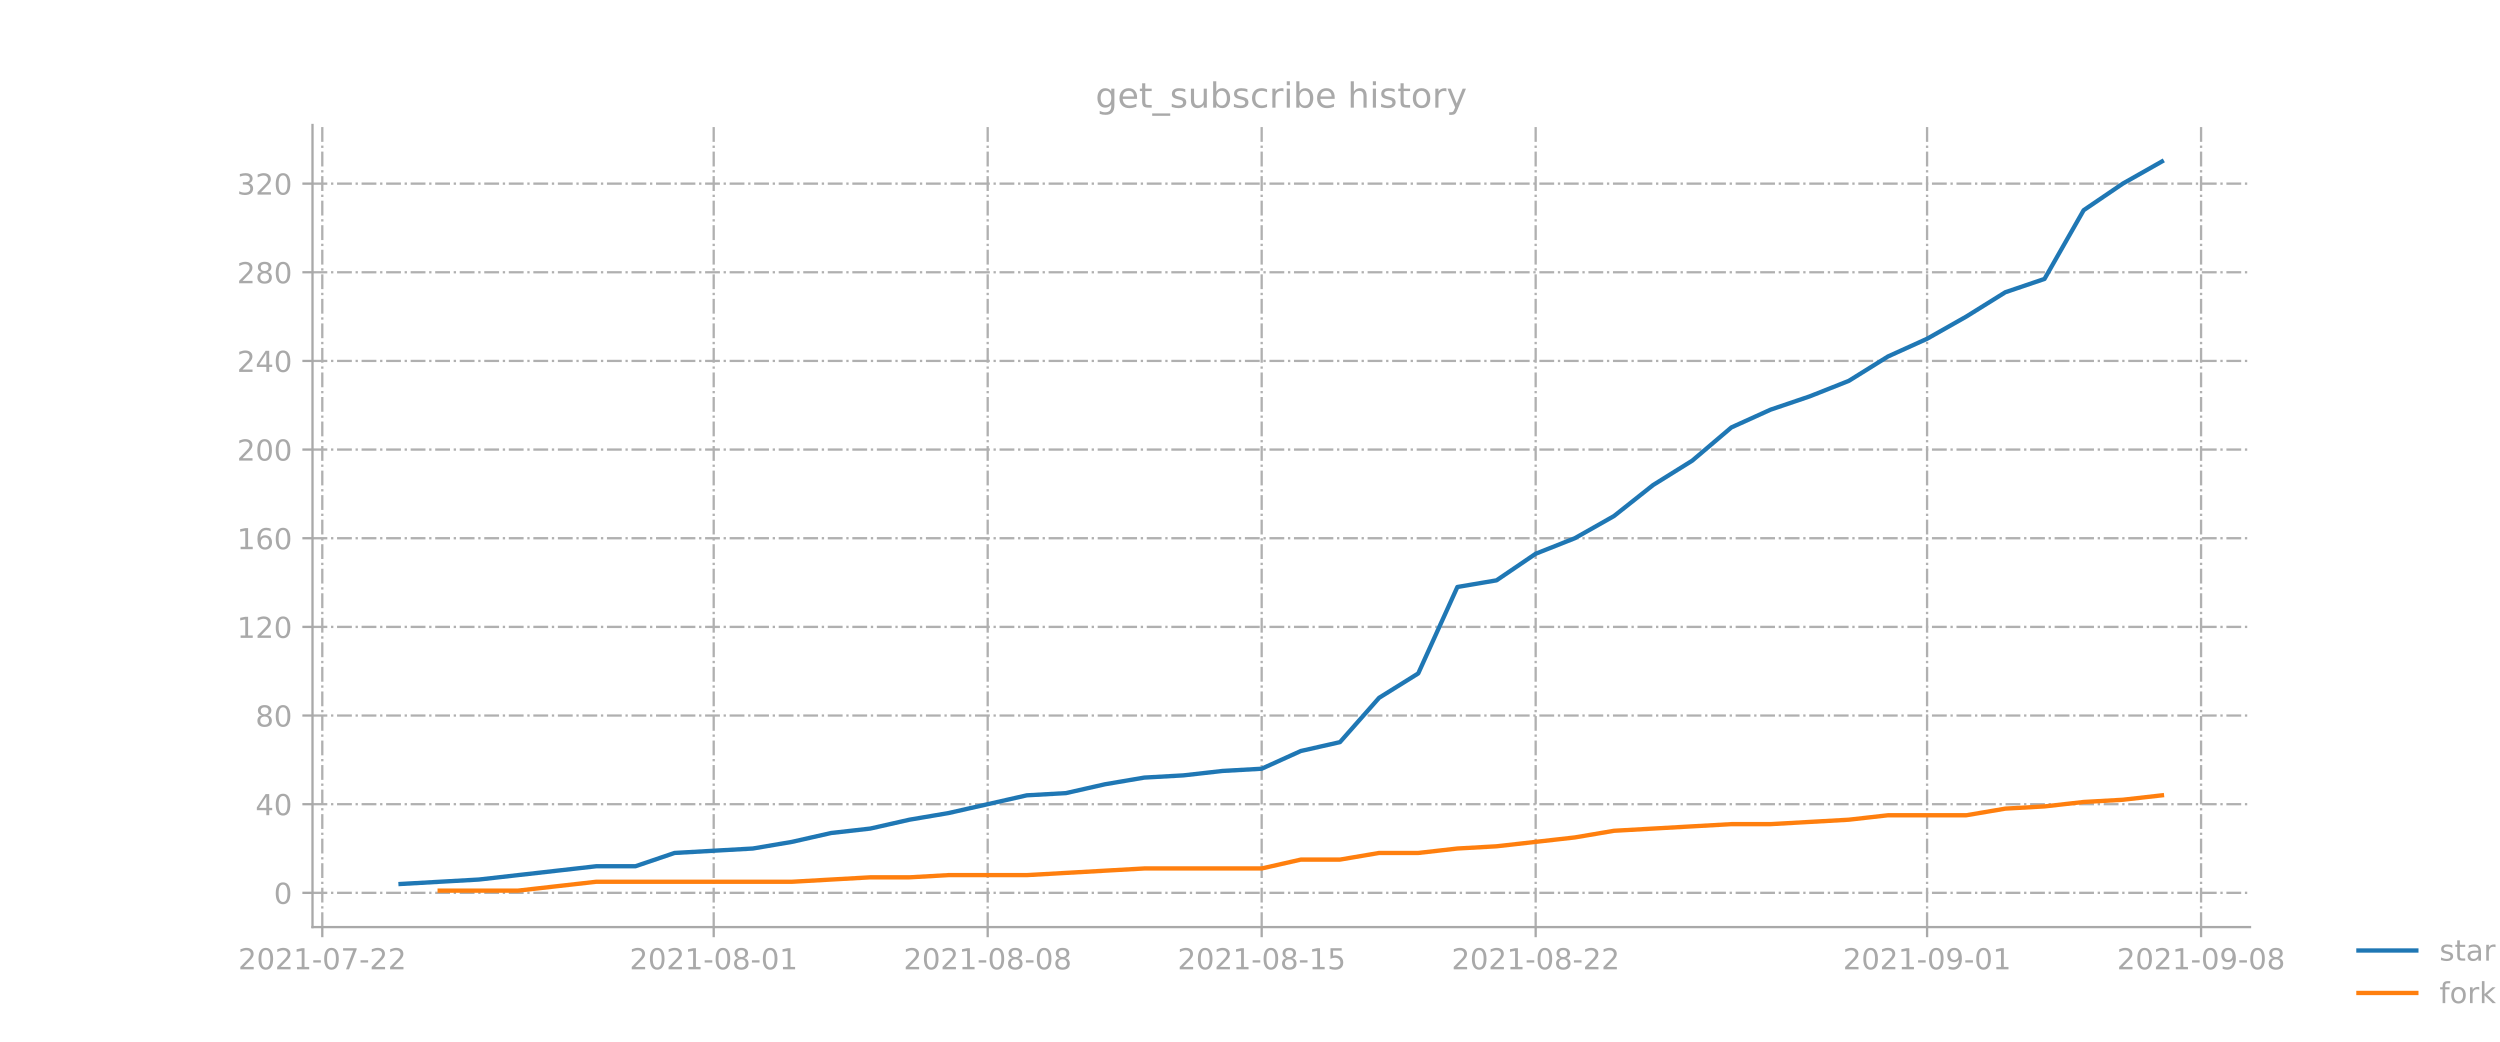
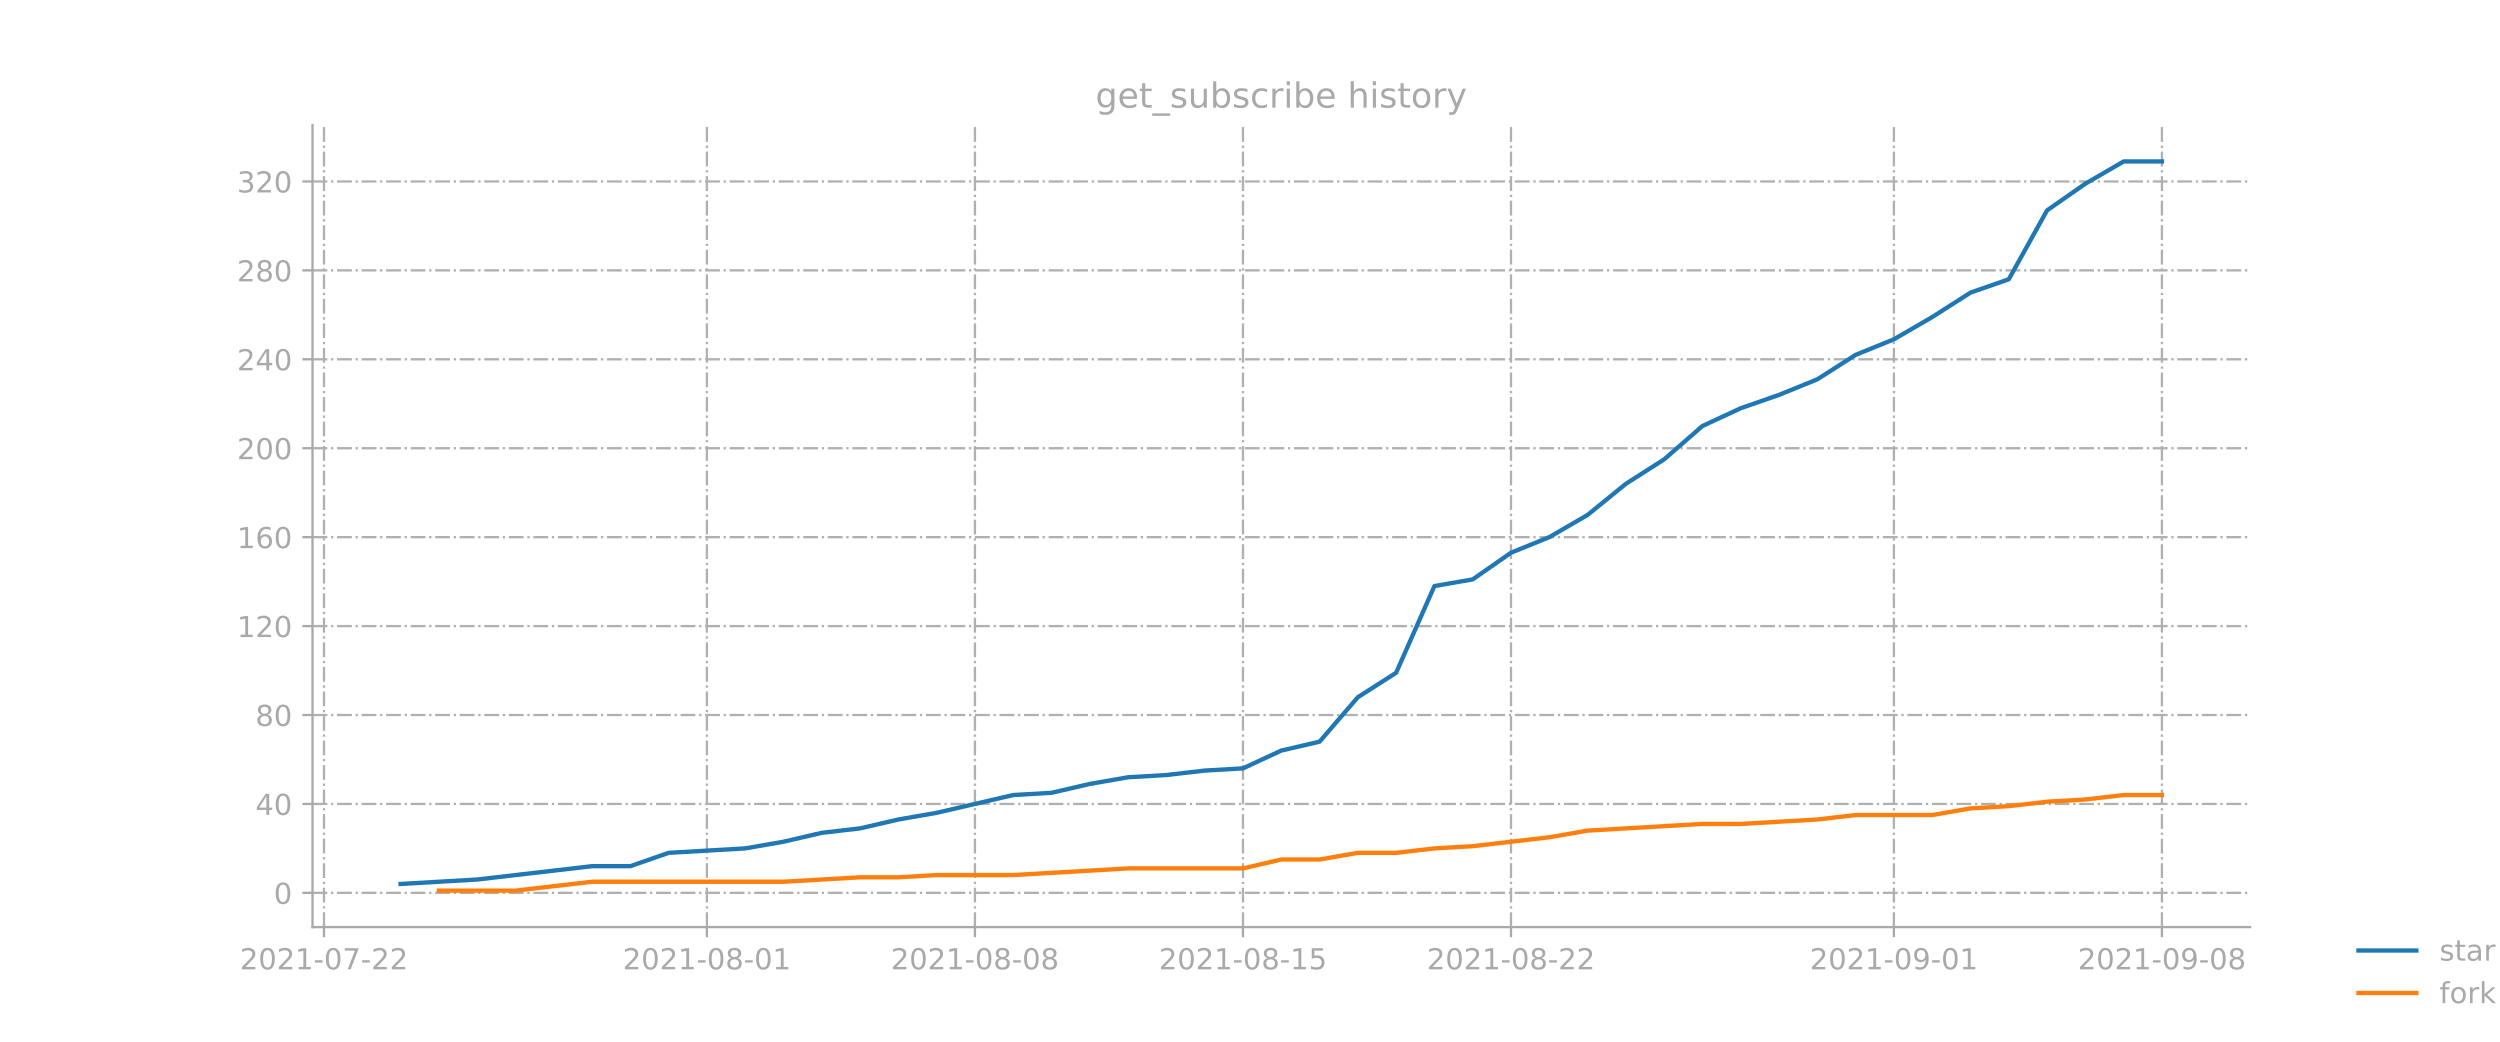
<svg xmlns="http://www.w3.org/2000/svg" xmlns:xlink="http://www.w3.org/1999/xlink" height="360pt" version="1.1" viewBox="0 0 864 360" width="864pt">
  <defs>
    <style type="text/css">*{stroke-linecap:butt;stroke-linejoin:round;}</style>
  </defs>
  <g id="figure_1">
    <g id="patch_1">
      <path d="M 0 360  L 864 360  L 864 0  L 0 0  z " style="fill:none;opacity:0;" />
    </g>
    <g id="axes_1">
      <g id="patch_2">
        <path d="M 108 320.4  L 777.6 320.4  L 777.6 43.2  L 108 43.2  z " style="fill:none;opacity:0;" />
      </g>
      <g id="matplotlib.axis_1">
        <g id="xtick_1">
          <g id="line2d_1">
-             <path clip-path="url(#p2e36b3e213)" d="M 111.382 320.4  L 111.382 43.2  " style="fill:none;stroke:#b0b0b0;stroke-dasharray:5.12,1.28,0.8,1.28;stroke-dashoffset:0;stroke-width:0.8;" />
+             <path clip-path="url(#pd23fe27090)" d="M 111.97 320.4  L 111.97 43.2  " style="fill:none;stroke:#b0b0b0;stroke-dasharray:5.12,1.28,0.8,1.28;stroke-dashoffset:0;stroke-width:0.8;" />
          </g>
          <g id="line2d_2">
            <defs>
-               <path d="M 0 0  L 0 3.5  " id="m27ab0acec9" style="stroke:#a9a9a9;stroke-width:0.8;" />
+               <path d="M 0 0  L 0 3.5  " id="m37d53617fb" style="stroke:#a9a9a9;stroke-width:0.8;" />
            </defs>
            <g>
-               <use style="fill:#a9a9a9;stroke:#a9a9a9;stroke-width:0.8;" x="111.382" xlink:href="#m27ab0acec9" y="320.4" />
+               <use style="fill:#a9a9a9;stroke:#a9a9a9;stroke-width:0.8;" x="111.97" xlink:href="#m37d53617fb" y="320.4" />
            </g>
          </g>
          <g id="text_1">
-             <g style="fill:#a9a9a9;" transform="translate(82.32401 334.9984)scale(0.1 -0.1)">
+             <g style="fill:#a9a9a9;" transform="translate(82.91215 334.9984)scale(0.1 -0.1)">
              <defs>
                <path d="M 1228 531  L 3431 531  L 3431 0  L 469 0  L 469 531  Q 828 903 1448 1529  Q 2069 2156 2228 2338  Q 2531 2678 2651 2914  Q 2772 3150 2772 3378  Q 2772 3750 2511 3984  Q 2250 4219 1831 4219  Q 1534 4219 1204 4116  Q 875 4013 500 3803  L 500 4441  Q 881 4594 1212 4672  Q 1544 4750 1819 4750  Q 2544 4750 2975 4387  Q 3406 4025 3406 3419  Q 3406 3131 3298 2873  Q 3191 2616 2906 2266  Q 2828 2175 2409 1742  Q 1991 1309 1228 531  z " id="DejaVuSans-32" transform="scale(0.015625)" />
                <path d="M 2034 4250  Q 1547 4250 1301 3770  Q 1056 3291 1056 2328  Q 1056 1369 1301 889  Q 1547 409 2034 409  Q 2525 409 2770 889  Q 3016 1369 3016 2328  Q 3016 3291 2770 3770  Q 2525 4250 2034 4250  z M 2034 4750  Q 2819 4750 3233 4129  Q 3647 3509 3647 2328  Q 3647 1150 3233 529  Q 2819 -91 2034 -91  Q 1250 -91 836 529  Q 422 1150 422 2328  Q 422 3509 836 4129  Q 1250 4750 2034 4750  z " id="DejaVuSans-30" transform="scale(0.015625)" />
                <path d="M 794 531  L 1825 531  L 1825 4091  L 703 3866  L 703 4441  L 1819 4666  L 2450 4666  L 2450 531  L 3481 531  L 3481 0  L 794 0  L 794 531  z " id="DejaVuSans-31" transform="scale(0.015625)" />
                <path d="M 313 2009  L 1997 2009  L 1997 1497  L 313 1497  L 313 2009  z " id="DejaVuSans-2d" transform="scale(0.015625)" />
                <path d="M 525 4666  L 3525 4666  L 3525 4397  L 1831 0  L 1172 0  L 2766 4134  L 525 4134  L 525 4666  z " id="DejaVuSans-37" transform="scale(0.015625)" />
              </defs>
              <use xlink:href="#DejaVuSans-32" />
              <use x="63.623" xlink:href="#DejaVuSans-30" />
              <use x="127.246" xlink:href="#DejaVuSans-32" />
              <use x="190.869" xlink:href="#DejaVuSans-31" />
              <use x="254.492" xlink:href="#DejaVuSans-2d" />
              <use x="290.576" xlink:href="#DejaVuSans-30" />
              <use x="354.199" xlink:href="#DejaVuSans-37" />
              <use x="417.822" xlink:href="#DejaVuSans-2d" />
              <use x="453.906" xlink:href="#DejaVuSans-32" />
              <use x="517.529" xlink:href="#DejaVuSans-32" />
            </g>
          </g>
        </g>
        <g id="xtick_2">
          <g id="line2d_3">
-             <path clip-path="url(#p2e36b3e213)" d="M 246.655 320.4  L 246.655 43.2  " style="fill:none;stroke:#b0b0b0;stroke-dasharray:5.12,1.28,0.8,1.28;stroke-dashoffset:0;stroke-width:0.8;" />
+             <path clip-path="url(#pd23fe27090)" d="M 244.302 320.4  L 244.302 43.2  " style="fill:none;stroke:#b0b0b0;stroke-dasharray:5.12,1.28,0.8,1.28;stroke-dashoffset:0;stroke-width:0.8;" />
          </g>
          <g id="line2d_4">
            <g>
-               <use style="fill:#a9a9a9;stroke:#a9a9a9;stroke-width:0.8;" x="246.655" xlink:href="#m27ab0acec9" y="320.4" />
+               <use style="fill:#a9a9a9;stroke:#a9a9a9;stroke-width:0.8;" x="244.302" xlink:href="#m37d53617fb" y="320.4" />
            </g>
          </g>
          <g id="text_2">
-             <g style="fill:#a9a9a9;" transform="translate(217.5967 334.9984)scale(0.1 -0.1)">
+             <g style="fill:#a9a9a9;" transform="translate(215.2442 334.9984)scale(0.1 -0.1)">
              <defs>
                <path d="M 2034 2216  Q 1584 2216 1326 1975  Q 1069 1734 1069 1313  Q 1069 891 1326 650  Q 1584 409 2034 409  Q 2484 409 2743 651  Q 3003 894 3003 1313  Q 3003 1734 2745 1975  Q 2488 2216 2034 2216  z M 1403 2484  Q 997 2584 770 2862  Q 544 3141 544 3541  Q 544 4100 942 4425  Q 1341 4750 2034 4750  Q 2731 4750 3128 4425  Q 3525 4100 3525 3541  Q 3525 3141 3298 2862  Q 3072 2584 2669 2484  Q 3125 2378 3379 2068  Q 3634 1759 3634 1313  Q 3634 634 3220 271  Q 2806 -91 2034 -91  Q 1263 -91 848 271  Q 434 634 434 1313  Q 434 1759 690 2068  Q 947 2378 1403 2484  z M 1172 3481  Q 1172 3119 1398 2916  Q 1625 2713 2034 2713  Q 2441 2713 2670 2916  Q 2900 3119 2900 3481  Q 2900 3844 2670 4047  Q 2441 4250 2034 4250  Q 1625 4250 1398 4047  Q 1172 3844 1172 3481  z " id="DejaVuSans-38" transform="scale(0.015625)" />
              </defs>
              <use xlink:href="#DejaVuSans-32" />
              <use x="63.623" xlink:href="#DejaVuSans-30" />
              <use x="127.246" xlink:href="#DejaVuSans-32" />
              <use x="190.869" xlink:href="#DejaVuSans-31" />
              <use x="254.492" xlink:href="#DejaVuSans-2d" />
              <use x="290.576" xlink:href="#DejaVuSans-30" />
              <use x="354.199" xlink:href="#DejaVuSans-38" />
              <use x="417.822" xlink:href="#DejaVuSans-2d" />
              <use x="453.906" xlink:href="#DejaVuSans-30" />
              <use x="517.529" xlink:href="#DejaVuSans-31" />
            </g>
          </g>
        </g>
        <g id="xtick_3">
          <g id="line2d_5">
-             <path clip-path="url(#p2e36b3e213)" d="M 341.345 320.4  L 341.345 43.2  " style="fill:none;stroke:#b0b0b0;stroke-dasharray:5.12,1.28,0.8,1.28;stroke-dashoffset:0;stroke-width:0.8;" />
+             <path clip-path="url(#pd23fe27090)" d="M 336.934 320.4  L 336.934 43.2  " style="fill:none;stroke:#b0b0b0;stroke-dasharray:5.12,1.28,0.8,1.28;stroke-dashoffset:0;stroke-width:0.8;" />
          </g>
          <g id="line2d_6">
            <g>
-               <use style="fill:#a9a9a9;stroke:#a9a9a9;stroke-width:0.8;" x="341.345" xlink:href="#m27ab0acec9" y="320.4" />
+               <use style="fill:#a9a9a9;stroke:#a9a9a9;stroke-width:0.8;" x="336.934" xlink:href="#m37d53617fb" y="320.4" />
            </g>
          </g>
          <g id="text_3">
-             <g style="fill:#a9a9a9;" transform="translate(312.2876 334.9984)scale(0.1 -0.1)">
+             <g style="fill:#a9a9a9;" transform="translate(307.8766 334.9984)scale(0.1 -0.1)">
              <use xlink:href="#DejaVuSans-32" />
              <use x="63.623" xlink:href="#DejaVuSans-30" />
              <use x="127.246" xlink:href="#DejaVuSans-32" />
              <use x="190.869" xlink:href="#DejaVuSans-31" />
              <use x="254.492" xlink:href="#DejaVuSans-2d" />
              <use x="290.576" xlink:href="#DejaVuSans-30" />
              <use x="354.199" xlink:href="#DejaVuSans-38" />
              <use x="417.822" xlink:href="#DejaVuSans-2d" />
              <use x="453.906" xlink:href="#DejaVuSans-30" />
              <use x="517.529" xlink:href="#DejaVuSans-38" />
            </g>
          </g>
        </g>
        <g id="xtick_4">
          <g id="line2d_7">
-             <path clip-path="url(#p2e36b3e213)" d="M 436.036 320.4  L 436.036 43.2  " style="fill:none;stroke:#b0b0b0;stroke-dasharray:5.12,1.28,0.8,1.28;stroke-dashoffset:0;stroke-width:0.8;" />
+             <path clip-path="url(#pd23fe27090)" d="M 429.567 320.4  L 429.567 43.2  " style="fill:none;stroke:#b0b0b0;stroke-dasharray:5.12,1.28,0.8,1.28;stroke-dashoffset:0;stroke-width:0.8;" />
          </g>
          <g id="line2d_8">
            <g>
-               <use style="fill:#a9a9a9;stroke:#a9a9a9;stroke-width:0.8;" x="436.036" xlink:href="#m27ab0acec9" y="320.4" />
+               <use style="fill:#a9a9a9;stroke:#a9a9a9;stroke-width:0.8;" x="429.567" xlink:href="#m37d53617fb" y="320.4" />
            </g>
          </g>
          <g id="text_4">
-             <g style="fill:#a9a9a9;" transform="translate(406.9786 334.9984)scale(0.1 -0.1)">
+             <g style="fill:#a9a9a9;" transform="translate(400.509 334.9984)scale(0.1 -0.1)">
              <defs>
                <path d="M 691 4666  L 3169 4666  L 3169 4134  L 1269 4134  L 1269 2991  Q 1406 3038 1543 3061  Q 1681 3084 1819 3084  Q 2600 3084 3056 2656  Q 3513 2228 3513 1497  Q 3513 744 3044 326  Q 2575 -91 1722 -91  Q 1428 -91 1123 -41  Q 819 9 494 109  L 494 744  Q 775 591 1075 516  Q 1375 441 1709 441  Q 2250 441 2565 725  Q 2881 1009 2881 1497  Q 2881 1984 2565 2268  Q 2250 2553 1709 2553  Q 1456 2553 1204 2497  Q 953 2441 691 2322  L 691 4666  z " id="DejaVuSans-35" transform="scale(0.015625)" />
              </defs>
              <use xlink:href="#DejaVuSans-32" />
              <use x="63.623" xlink:href="#DejaVuSans-30" />
              <use x="127.246" xlink:href="#DejaVuSans-32" />
              <use x="190.869" xlink:href="#DejaVuSans-31" />
              <use x="254.492" xlink:href="#DejaVuSans-2d" />
              <use x="290.576" xlink:href="#DejaVuSans-30" />
              <use x="354.199" xlink:href="#DejaVuSans-38" />
              <use x="417.822" xlink:href="#DejaVuSans-2d" />
              <use x="453.906" xlink:href="#DejaVuSans-31" />
              <use x="517.529" xlink:href="#DejaVuSans-35" />
            </g>
          </g>
        </g>
        <g id="xtick_5">
          <g id="line2d_9">
-             <path clip-path="url(#p2e36b3e213)" d="M 530.727 320.4  L 530.727 43.2  " style="fill:none;stroke:#b0b0b0;stroke-dasharray:5.12,1.28,0.8,1.28;stroke-dashoffset:0;stroke-width:0.8;" />
+             <path clip-path="url(#pd23fe27090)" d="M 522.199 320.4  L 522.199 43.2  " style="fill:none;stroke:#b0b0b0;stroke-dasharray:5.12,1.28,0.8,1.28;stroke-dashoffset:0;stroke-width:0.8;" />
          </g>
          <g id="line2d_10">
            <g>
-               <use style="fill:#a9a9a9;stroke:#a9a9a9;stroke-width:0.8;" x="530.727" xlink:href="#m27ab0acec9" y="320.4" />
+               <use style="fill:#a9a9a9;stroke:#a9a9a9;stroke-width:0.8;" x="522.199" xlink:href="#m37d53617fb" y="320.4" />
            </g>
          </g>
          <g id="text_5">
-             <g style="fill:#a9a9a9;" transform="translate(501.6695 334.9984)scale(0.1 -0.1)">
+             <g style="fill:#a9a9a9;" transform="translate(493.1414 334.9984)scale(0.1 -0.1)">
              <use xlink:href="#DejaVuSans-32" />
              <use x="63.623" xlink:href="#DejaVuSans-30" />
              <use x="127.246" xlink:href="#DejaVuSans-32" />
              <use x="190.869" xlink:href="#DejaVuSans-31" />
              <use x="254.492" xlink:href="#DejaVuSans-2d" />
              <use x="290.576" xlink:href="#DejaVuSans-30" />
              <use x="354.199" xlink:href="#DejaVuSans-38" />
              <use x="417.822" xlink:href="#DejaVuSans-2d" />
              <use x="453.906" xlink:href="#DejaVuSans-32" />
              <use x="517.529" xlink:href="#DejaVuSans-32" />
            </g>
          </g>
        </g>
        <g id="xtick_6">
          <g id="line2d_11">
-             <path clip-path="url(#p2e36b3e213)" d="M 666 320.4  L 666 43.2  " style="fill:none;stroke:#b0b0b0;stroke-dasharray:5.12,1.28,0.8,1.28;stroke-dashoffset:0;stroke-width:0.8;" />
+             <path clip-path="url(#pd23fe27090)" d="M 654.531 320.4  L 654.531 43.2  " style="fill:none;stroke:#b0b0b0;stroke-dasharray:5.12,1.28,0.8,1.28;stroke-dashoffset:0;stroke-width:0.8;" />
          </g>
          <g id="line2d_12">
            <g>
-               <use style="fill:#a9a9a9;stroke:#a9a9a9;stroke-width:0.8;" x="666" xlink:href="#m27ab0acec9" y="320.4" />
+               <use style="fill:#a9a9a9;stroke:#a9a9a9;stroke-width:0.8;" x="654.531" xlink:href="#m37d53617fb" y="320.4" />
            </g>
          </g>
          <g id="text_6">
-             <g style="fill:#a9a9a9;" transform="translate(636.9422 334.9984)scale(0.1 -0.1)">
+             <g style="fill:#a9a9a9;" transform="translate(625.4734 334.9984)scale(0.1 -0.1)">
              <defs>
                <path d="M 703 97  L 703 672  Q 941 559 1184 500  Q 1428 441 1663 441  Q 2288 441 2617 861  Q 2947 1281 2994 2138  Q 2813 1869 2534 1725  Q 2256 1581 1919 1581  Q 1219 1581 811 2004  Q 403 2428 403 3163  Q 403 3881 828 4315  Q 1253 4750 1959 4750  Q 2769 4750 3195 4129  Q 3622 3509 3622 2328  Q 3622 1225 3098 567  Q 2575 -91 1691 -91  Q 1453 -91 1209 -44  Q 966 3 703 97  z M 1959 2075  Q 2384 2075 2632 2365  Q 2881 2656 2881 3163  Q 2881 3666 2632 3958  Q 2384 4250 1959 4250  Q 1534 4250 1286 3958  Q 1038 3666 1038 3163  Q 1038 2656 1286 2365  Q 1534 2075 1959 2075  z " id="DejaVuSans-39" transform="scale(0.015625)" />
              </defs>
              <use xlink:href="#DejaVuSans-32" />
              <use x="63.623" xlink:href="#DejaVuSans-30" />
              <use x="127.246" xlink:href="#DejaVuSans-32" />
              <use x="190.869" xlink:href="#DejaVuSans-31" />
              <use x="254.492" xlink:href="#DejaVuSans-2d" />
              <use x="290.576" xlink:href="#DejaVuSans-30" />
              <use x="354.199" xlink:href="#DejaVuSans-39" />
              <use x="417.822" xlink:href="#DejaVuSans-2d" />
              <use x="453.906" xlink:href="#DejaVuSans-30" />
              <use x="517.529" xlink:href="#DejaVuSans-31" />
            </g>
          </g>
        </g>
        <g id="xtick_7">
          <g id="line2d_13">
-             <path clip-path="url(#p2e36b3e213)" d="M 760.691 320.4  L 760.691 43.2  " style="fill:none;stroke:#b0b0b0;stroke-dasharray:5.12,1.28,0.8,1.28;stroke-dashoffset:0;stroke-width:0.8;" />
+             <path clip-path="url(#pd23fe27090)" d="M 747.164 320.4  L 747.164 43.2  " style="fill:none;stroke:#b0b0b0;stroke-dasharray:5.12,1.28,0.8,1.28;stroke-dashoffset:0;stroke-width:0.8;" />
          </g>
          <g id="line2d_14">
            <g>
-               <use style="fill:#a9a9a9;stroke:#a9a9a9;stroke-width:0.8;" x="760.691" xlink:href="#m27ab0acec9" y="320.4" />
+               <use style="fill:#a9a9a9;stroke:#a9a9a9;stroke-width:0.8;" x="747.164" xlink:href="#m37d53617fb" y="320.4" />
            </g>
          </g>
          <g id="text_7">
-             <g style="fill:#a9a9a9;" transform="translate(731.6331 334.9984)scale(0.1 -0.1)">
+             <g style="fill:#a9a9a9;" transform="translate(718.1058 334.9984)scale(0.1 -0.1)">
              <use xlink:href="#DejaVuSans-32" />
              <use x="63.623" xlink:href="#DejaVuSans-30" />
              <use x="127.246" xlink:href="#DejaVuSans-32" />
              <use x="190.869" xlink:href="#DejaVuSans-31" />
              <use x="254.492" xlink:href="#DejaVuSans-2d" />
              <use x="290.576" xlink:href="#DejaVuSans-30" />
              <use x="354.199" xlink:href="#DejaVuSans-39" />
              <use x="417.822" xlink:href="#DejaVuSans-2d" />
              <use x="453.906" xlink:href="#DejaVuSans-30" />
              <use x="517.529" xlink:href="#DejaVuSans-38" />
            </g>
          </g>
        </g>
      </g>
      <g id="matplotlib.axis_2">
        <g id="ytick_1">
          <g id="line2d_15">
-             <path clip-path="url(#p2e36b3e213)" d="M 108 308.566  L 777.6 308.566  " style="fill:none;stroke:#b0b0b0;stroke-dasharray:5.12,1.28,0.8,1.28;stroke-dashoffset:0;stroke-width:0.8;" />
+             <path clip-path="url(#pd23fe27090)" d="M 108 308.568  L 777.6 308.568  " style="fill:none;stroke:#b0b0b0;stroke-dasharray:5.12,1.28,0.8,1.28;stroke-dashoffset:0;stroke-width:0.8;" />
          </g>
          <g id="line2d_16">
            <defs>
-               <path d="M 0 0  L -3.5 0  " id="m6bdea05864" style="stroke:#a9a9a9;stroke-width:0.8;" />
+               <path d="M 0 0  L -3.5 0  " id="m46173b57df" style="stroke:#a9a9a9;stroke-width:0.8;" />
            </defs>
            <g>
-               <use style="fill:#a9a9a9;stroke:#a9a9a9;stroke-width:0.8;" x="108" xlink:href="#m6bdea05864" y="308.566" />
+               <use style="fill:#a9a9a9;stroke:#a9a9a9;stroke-width:0.8;" x="108" xlink:href="#m46173b57df" y="308.568" />
            </g>
          </g>
          <g id="text_8">
-             <g style="fill:#a9a9a9;" transform="translate(94.6375 312.3652)scale(0.1 -0.1)">
+             <g style="fill:#a9a9a9;" transform="translate(94.6375 312.3675)scale(0.1 -0.1)">
              <use xlink:href="#DejaVuSans-30" />
            </g>
          </g>
        </g>
        <g id="ytick_2">
          <g id="line2d_17">
-             <path clip-path="url(#p2e36b3e213)" d="M 108 277.928  L 777.6 277.928  " style="fill:none;stroke:#b0b0b0;stroke-dasharray:5.12,1.28,0.8,1.28;stroke-dashoffset:0;stroke-width:0.8;" />
+             <path clip-path="url(#pd23fe27090)" d="M 108 277.837  L 777.6 277.837  " style="fill:none;stroke:#b0b0b0;stroke-dasharray:5.12,1.28,0.8,1.28;stroke-dashoffset:0;stroke-width:0.8;" />
          </g>
          <g id="line2d_18">
            <g>
-               <use style="fill:#a9a9a9;stroke:#a9a9a9;stroke-width:0.8;" x="108" xlink:href="#m6bdea05864" y="277.928" />
+               <use style="fill:#a9a9a9;stroke:#a9a9a9;stroke-width:0.8;" x="108" xlink:href="#m46173b57df" y="277.837" />
            </g>
          </g>
          <g id="text_9">
-             <g style="fill:#a9a9a9;" transform="translate(88.275 281.7269)scale(0.1 -0.1)">
+             <g style="fill:#a9a9a9;" transform="translate(88.275 281.6358)scale(0.1 -0.1)">
              <defs>
                <path d="M 2419 4116  L 825 1625  L 2419 1625  L 2419 4116  z M 2253 4666  L 3047 4666  L 3047 1625  L 3713 1625  L 3713 1100  L 3047 1100  L 3047 0  L 2419 0  L 2419 1100  L 313 1100  L 313 1709  L 2253 4666  z " id="DejaVuSans-34" transform="scale(0.015625)" />
              </defs>
              <use xlink:href="#DejaVuSans-34" />
              <use x="63.623" xlink:href="#DejaVuSans-30" />
            </g>
          </g>
        </g>
        <g id="ytick_3">
          <g id="line2d_19">
-             <path clip-path="url(#p2e36b3e213)" d="M 108 247.289  L 777.6 247.289  " style="fill:none;stroke:#b0b0b0;stroke-dasharray:5.12,1.28,0.8,1.28;stroke-dashoffset:0;stroke-width:0.8;" />
+             <path clip-path="url(#pd23fe27090)" d="M 108 247.105  L 777.6 247.105  " style="fill:none;stroke:#b0b0b0;stroke-dasharray:5.12,1.28,0.8,1.28;stroke-dashoffset:0;stroke-width:0.8;" />
          </g>
          <g id="line2d_20">
            <g>
-               <use style="fill:#a9a9a9;stroke:#a9a9a9;stroke-width:0.8;" x="108" xlink:href="#m6bdea05864" y="247.289" />
+               <use style="fill:#a9a9a9;stroke:#a9a9a9;stroke-width:0.8;" x="108" xlink:href="#m46173b57df" y="247.105" />
            </g>
          </g>
          <g id="text_10">
-             <g style="fill:#a9a9a9;" transform="translate(88.275 251.0886)scale(0.1 -0.1)">
+             <g style="fill:#a9a9a9;" transform="translate(88.275 250.9041)scale(0.1 -0.1)">
              <use xlink:href="#DejaVuSans-38" />
              <use x="63.623" xlink:href="#DejaVuSans-30" />
            </g>
          </g>
        </g>
        <g id="ytick_4">
          <g id="line2d_21">
-             <path clip-path="url(#p2e36b3e213)" d="M 108 216.651  L 777.6 216.651  " style="fill:none;stroke:#b0b0b0;stroke-dasharray:5.12,1.28,0.8,1.28;stroke-dashoffset:0;stroke-width:0.8;" />
+             <path clip-path="url(#pd23fe27090)" d="M 108 216.373  L 777.6 216.373  " style="fill:none;stroke:#b0b0b0;stroke-dasharray:5.12,1.28,0.8,1.28;stroke-dashoffset:0;stroke-width:0.8;" />
          </g>
          <g id="line2d_22">
            <g>
-               <use style="fill:#a9a9a9;stroke:#a9a9a9;stroke-width:0.8;" x="108" xlink:href="#m6bdea05864" y="216.651" />
+               <use style="fill:#a9a9a9;stroke:#a9a9a9;stroke-width:0.8;" x="108" xlink:href="#m46173b57df" y="216.373" />
            </g>
          </g>
          <g id="text_11">
-             <g style="fill:#a9a9a9;" transform="translate(81.9125 220.4503)scale(0.1 -0.1)">
+             <g style="fill:#a9a9a9;" transform="translate(81.9125 220.1724)scale(0.1 -0.1)">
              <use xlink:href="#DejaVuSans-31" />
              <use x="63.623" xlink:href="#DejaVuSans-32" />
              <use x="127.246" xlink:href="#DejaVuSans-30" />
            </g>
          </g>
        </g>
        <g id="ytick_5">
          <g id="line2d_23">
-             <path clip-path="url(#p2e36b3e213)" d="M 108 186.013  L 777.6 186.013  " style="fill:none;stroke:#b0b0b0;stroke-dasharray:5.12,1.28,0.8,1.28;stroke-dashoffset:0;stroke-width:0.8;" />
+             <path clip-path="url(#pd23fe27090)" d="M 108 185.641  L 777.6 185.641  " style="fill:none;stroke:#b0b0b0;stroke-dasharray:5.12,1.28,0.8,1.28;stroke-dashoffset:0;stroke-width:0.8;" />
          </g>
          <g id="line2d_24">
            <g>
-               <use style="fill:#a9a9a9;stroke:#a9a9a9;stroke-width:0.8;" x="108" xlink:href="#m6bdea05864" y="186.013" />
+               <use style="fill:#a9a9a9;stroke:#a9a9a9;stroke-width:0.8;" x="108" xlink:href="#m46173b57df" y="185.641" />
            </g>
          </g>
          <g id="text_12">
-             <g style="fill:#a9a9a9;" transform="translate(81.9125 189.812)scale(0.1 -0.1)">
+             <g style="fill:#a9a9a9;" transform="translate(81.9125 189.4407)scale(0.1 -0.1)">
              <defs>
                <path d="M 2113 2584  Q 1688 2584 1439 2293  Q 1191 2003 1191 1497  Q 1191 994 1439 701  Q 1688 409 2113 409  Q 2538 409 2786 701  Q 3034 994 3034 1497  Q 3034 2003 2786 2293  Q 2538 2584 2113 2584  z M 3366 4563  L 3366 3988  Q 3128 4100 2886 4159  Q 2644 4219 2406 4219  Q 1781 4219 1451 3797  Q 1122 3375 1075 2522  Q 1259 2794 1537 2939  Q 1816 3084 2150 3084  Q 2853 3084 3261 2657  Q 3669 2231 3669 1497  Q 3669 778 3244 343  Q 2819 -91 2113 -91  Q 1303 -91 875 529  Q 447 1150 447 2328  Q 447 3434 972 4092  Q 1497 4750 2381 4750  Q 2619 4750 2861 4703  Q 3103 4656 3366 4563  z " id="DejaVuSans-36" transform="scale(0.015625)" />
              </defs>
              <use xlink:href="#DejaVuSans-31" />
              <use x="63.623" xlink:href="#DejaVuSans-36" />
              <use x="127.246" xlink:href="#DejaVuSans-30" />
            </g>
          </g>
        </g>
        <g id="ytick_6">
          <g id="line2d_25">
-             <path clip-path="url(#p2e36b3e213)" d="M 108 155.374  L 777.6 155.374  " style="fill:none;stroke:#b0b0b0;stroke-dasharray:5.12,1.28,0.8,1.28;stroke-dashoffset:0;stroke-width:0.8;" />
+             <path clip-path="url(#pd23fe27090)" d="M 108 154.91  L 777.6 154.91  " style="fill:none;stroke:#b0b0b0;stroke-dasharray:5.12,1.28,0.8,1.28;stroke-dashoffset:0;stroke-width:0.8;" />
          </g>
          <g id="line2d_26">
            <g>
-               <use style="fill:#a9a9a9;stroke:#a9a9a9;stroke-width:0.8;" x="108" xlink:href="#m6bdea05864" y="155.374" />
+               <use style="fill:#a9a9a9;stroke:#a9a9a9;stroke-width:0.8;" x="108" xlink:href="#m46173b57df" y="154.91" />
            </g>
          </g>
          <g id="text_13">
-             <g style="fill:#a9a9a9;" transform="translate(81.9125 159.1737)scale(0.1 -0.1)">
+             <g style="fill:#a9a9a9;" transform="translate(81.9125 158.709)scale(0.1 -0.1)">
              <use xlink:href="#DejaVuSans-32" />
              <use x="63.623" xlink:href="#DejaVuSans-30" />
              <use x="127.246" xlink:href="#DejaVuSans-30" />
            </g>
          </g>
        </g>
        <g id="ytick_7">
          <g id="line2d_27">
-             <path clip-path="url(#p2e36b3e213)" d="M 108 124.736  L 777.6 124.736  " style="fill:none;stroke:#b0b0b0;stroke-dasharray:5.12,1.28,0.8,1.28;stroke-dashoffset:0;stroke-width:0.8;" />
+             <path clip-path="url(#pd23fe27090)" d="M 108 124.178  L 777.6 124.178  " style="fill:none;stroke:#b0b0b0;stroke-dasharray:5.12,1.28,0.8,1.28;stroke-dashoffset:0;stroke-width:0.8;" />
          </g>
          <g id="line2d_28">
            <g>
-               <use style="fill:#a9a9a9;stroke:#a9a9a9;stroke-width:0.8;" x="108" xlink:href="#m6bdea05864" y="124.736" />
+               <use style="fill:#a9a9a9;stroke:#a9a9a9;stroke-width:0.8;" x="108" xlink:href="#m46173b57df" y="124.178" />
            </g>
          </g>
          <g id="text_14">
-             <g style="fill:#a9a9a9;" transform="translate(81.9125 128.5354)scale(0.1 -0.1)">
+             <g style="fill:#a9a9a9;" transform="translate(81.9125 127.9773)scale(0.1 -0.1)">
              <use xlink:href="#DejaVuSans-32" />
              <use x="63.623" xlink:href="#DejaVuSans-34" />
              <use x="127.246" xlink:href="#DejaVuSans-30" />
            </g>
          </g>
        </g>
        <g id="ytick_8">
          <g id="line2d_29">
-             <path clip-path="url(#p2e36b3e213)" d="M 108 94.098  L 777.6 94.098  " style="fill:none;stroke:#b0b0b0;stroke-dasharray:5.12,1.28,0.8,1.28;stroke-dashoffset:0;stroke-width:0.8;" />
+             <path clip-path="url(#pd23fe27090)" d="M 108 93.446  L 777.6 93.446  " style="fill:none;stroke:#b0b0b0;stroke-dasharray:5.12,1.28,0.8,1.28;stroke-dashoffset:0;stroke-width:0.8;" />
          </g>
          <g id="line2d_30">
            <g>
-               <use style="fill:#a9a9a9;stroke:#a9a9a9;stroke-width:0.8;" x="108" xlink:href="#m6bdea05864" y="94.098" />
+               <use style="fill:#a9a9a9;stroke:#a9a9a9;stroke-width:0.8;" x="108" xlink:href="#m46173b57df" y="93.446" />
            </g>
          </g>
          <g id="text_15">
-             <g style="fill:#a9a9a9;" transform="translate(81.9125 97.89709)scale(0.1 -0.1)">
+             <g style="fill:#a9a9a9;" transform="translate(81.9125 97.24556)scale(0.1 -0.1)">
              <use xlink:href="#DejaVuSans-32" />
              <use x="63.623" xlink:href="#DejaVuSans-38" />
              <use x="127.246" xlink:href="#DejaVuSans-30" />
            </g>
          </g>
        </g>
        <g id="ytick_9">
          <g id="line2d_31">
-             <path clip-path="url(#p2e36b3e213)" d="M 108 63.46  L 777.6 63.46  " style="fill:none;stroke:#b0b0b0;stroke-dasharray:5.12,1.28,0.8,1.28;stroke-dashoffset:0;stroke-width:0.8;" />
+             <path clip-path="url(#pd23fe27090)" d="M 108 62.715  L 777.6 62.715  " style="fill:none;stroke:#b0b0b0;stroke-dasharray:5.12,1.28,0.8,1.28;stroke-dashoffset:0;stroke-width:0.8;" />
          </g>
          <g id="line2d_32">
            <g>
-               <use style="fill:#a9a9a9;stroke:#a9a9a9;stroke-width:0.8;" x="108" xlink:href="#m6bdea05864" y="63.46" />
+               <use style="fill:#a9a9a9;stroke:#a9a9a9;stroke-width:0.8;" x="108" xlink:href="#m46173b57df" y="62.715" />
            </g>
          </g>
          <g id="text_16">
-             <g style="fill:#a9a9a9;" transform="translate(81.9125 67.25879)scale(0.1 -0.1)">
+             <g style="fill:#a9a9a9;" transform="translate(81.9125 66.51385)scale(0.1 -0.1)">
              <defs>
                <path d="M 2597 2516  Q 3050 2419 3304 2112  Q 3559 1806 3559 1356  Q 3559 666 3084 287  Q 2609 -91 1734 -91  Q 1441 -91 1130 -33  Q 819 25 488 141  L 488 750  Q 750 597 1062 519  Q 1375 441 1716 441  Q 2309 441 2620 675  Q 2931 909 2931 1356  Q 2931 1769 2642 2001  Q 2353 2234 1838 2234  L 1294 2234  L 1294 2753  L 1863 2753  Q 2328 2753 2575 2939  Q 2822 3125 2822 3475  Q 2822 3834 2567 4026  Q 2313 4219 1838 4219  Q 1578 4219 1281 4162  Q 984 4106 628 3988  L 628 4550  Q 988 4650 1302 4700  Q 1616 4750 1894 4750  Q 2613 4750 3031 4423  Q 3450 4097 3450 3541  Q 3450 3153 3228 2886  Q 3006 2619 2597 2516  z " id="DejaVuSans-33" transform="scale(0.015625)" />
              </defs>
              <use xlink:href="#DejaVuSans-33" />
              <use x="63.623" xlink:href="#DejaVuSans-32" />
              <use x="127.246" xlink:href="#DejaVuSans-30" />
            </g>
          </g>
        </g>
      </g>
      <g id="line2d_33">
-         <path clip-path="url(#p2e36b3e213)" d="M 138.436 305.502  L 151.964 304.736  L 165.491 303.97  L 179.018 302.438  L 192.545 300.906  L 206.073 299.374  L 219.6 299.374  L 233.127 294.779  L 246.655 294.013  L 260.182 293.247  L 273.709 290.949  L 287.236 287.885  L 300.764 286.353  L 314.291 283.289  L 327.818 280.991  L 341.345 277.928  L 354.873 274.864  L 368.4 274.098  L 381.927 271.034  L 395.455 268.736  L 408.982 267.97  L 422.509 266.438  L 436.036 265.672  L 449.564 259.545  L 463.091 256.481  L 476.618 241.162  L 490.145 232.736  L 503.673 202.864  L 517.2 200.566  L 530.727 191.374  L 544.255 186.013  L 557.782 178.353  L 571.309 167.63  L 584.836 159.204  L 598.364 147.715  L 611.891 141.587  L 625.418 136.991  L 638.945 131.63  L 652.473 123.204  L 666 117.077  L 679.527 109.417  L 693.055 100.991  L 706.582 96.396  L 720.109 72.651  L 733.636 63.46  L 747.164 55.8  " style="fill:none;stroke:#1f77b4;stroke-linecap:square;stroke-width:1.5;" />
+         <path clip-path="url(#pd23fe27090)" d="M 138.436 305.495  L 151.67 304.727  L 164.903 303.959  L 178.136 302.422  L 191.369 300.885  L 204.602 299.349  L 217.836 299.349  L 231.069 294.739  L 244.302 293.971  L 257.535 293.202  L 270.768 290.898  L 284.002 287.824  L 297.235 286.288  L 310.468 283.215  L 323.701 280.91  L 336.934 277.837  L 350.168 274.763  L 363.401 273.995  L 376.634 270.922  L 389.867 268.617  L 403.1 267.849  L 416.334 266.312  L 429.567 265.544  L 442.8 259.398  L 456.033 256.324  L 469.266 240.959  L 482.5 232.507  L 495.733 202.544  L 508.966 200.239  L 522.199 191.02  L 535.432 185.641  L 548.666 177.959  L 561.899 167.202  L 575.132 158.751  L 588.365 147.227  L 601.598 141.08  L 614.832 136.471  L 628.065 131.093  L 641.298 122.641  L 654.531 117.263  L 667.764 109.58  L 680.998 101.129  L 694.231 96.52  L 707.464 72.702  L 720.697 63.483  L 733.93 55.8  L 747.164 55.8  " style="fill:none;stroke:#1f77b4;stroke-linecap:square;stroke-width:1.5;" />
      </g>
      <g id="line2d_34">
-         <path clip-path="url(#p2e36b3e213)" d="M 151.964 307.8  L 165.491 307.8  L 179.018 307.8  L 192.545 306.268  L 206.073 304.736  L 219.6 304.736  L 233.127 304.736  L 246.655 304.736  L 260.182 304.736  L 273.709 304.736  L 287.236 303.97  L 300.764 303.204  L 314.291 303.204  L 327.818 302.438  L 341.345 302.438  L 354.873 302.438  L 368.4 301.672  L 381.927 300.906  L 395.455 300.14  L 408.982 300.14  L 422.509 300.14  L 436.036 300.14  L 449.564 297.077  L 463.091 297.077  L 476.618 294.779  L 490.145 294.779  L 503.673 293.247  L 517.2 292.481  L 530.727 290.949  L 544.255 289.417  L 557.782 287.119  L 571.309 286.353  L 584.836 285.587  L 598.364 284.821  L 611.891 284.821  L 625.418 284.055  L 638.945 283.289  L 652.473 281.757  L 666 281.757  L 679.527 281.757  L 693.055 279.46  L 706.582 278.694  L 720.109 277.162  L 733.636 276.396  L 747.164 274.864  " style="fill:none;stroke:#ff7f0e;stroke-linecap:square;stroke-width:1.5;" />
+         <path clip-path="url(#pd23fe27090)" d="M 151.67 307.8  L 164.903 307.8  L 178.136 307.8  L 191.369 306.263  L 204.602 304.727  L 217.836 304.727  L 231.069 304.727  L 244.302 304.727  L 257.535 304.727  L 270.768 304.727  L 284.002 303.959  L 297.235 303.19  L 310.468 303.19  L 323.701 302.422  L 336.934 302.422  L 350.168 302.422  L 363.401 301.654  L 376.634 300.885  L 389.867 300.117  L 403.1 300.117  L 416.334 300.117  L 429.567 300.117  L 442.8 297.044  L 456.033 297.044  L 469.266 294.739  L 482.5 294.739  L 495.733 293.202  L 508.966 292.434  L 522.199 290.898  L 535.432 289.361  L 548.666 287.056  L 561.899 286.288  L 575.132 285.52  L 588.365 284.751  L 601.598 284.751  L 614.832 283.983  L 628.065 283.215  L 641.298 281.678  L 654.531 281.678  L 667.764 281.678  L 680.998 279.373  L 694.231 278.605  L 707.464 277.068  L 720.697 276.3  L 733.93 274.763  L 747.164 274.763  " style="fill:none;stroke:#ff7f0e;stroke-linecap:square;stroke-width:1.5;" />
      </g>
      <g id="patch_3">
        <path d="M 108 320.4  L 108 43.2  " style="fill:none;stroke:#a9a9a9;stroke-linecap:square;stroke-linejoin:miter;stroke-width:0.8;" />
      </g>
      <g id="patch_4">
        <path d="M 777.6 320.4  L 777.6 43.2  " style="fill:none;" />
      </g>
      <g id="patch_5">
        <path d="M 108 320.4  L 777.6 320.4  " style="fill:none;stroke:#a9a9a9;stroke-linecap:square;stroke-linejoin:miter;stroke-width:0.8;" />
      </g>
      <g id="patch_6">
        <path d="M 108 43.2  L 777.6 43.2  " style="fill:none;" />
      </g>
      <g id="text_17">
        <g style="fill:#a9a9a9;" transform="translate(378.6075 37.2)scale(0.12 -0.12)">
          <defs>
            <path d="M 2906 1791  Q 2906 2416 2648 2759  Q 2391 3103 1925 3103  Q 1463 3103 1205 2759  Q 947 2416 947 1791  Q 947 1169 1205 825  Q 1463 481 1925 481  Q 2391 481 2648 825  Q 2906 1169 2906 1791  z M 3481 434  Q 3481 -459 3084 -895  Q 2688 -1331 1869 -1331  Q 1566 -1331 1297 -1286  Q 1028 -1241 775 -1147  L 775 -588  Q 1028 -725 1275 -790  Q 1522 -856 1778 -856  Q 2344 -856 2625 -561  Q 2906 -266 2906 331  L 2906 616  Q 2728 306 2450 153  Q 2172 0 1784 0  Q 1141 0 747 490  Q 353 981 353 1791  Q 353 2603 747 3093  Q 1141 3584 1784 3584  Q 2172 3584 2450 3431  Q 2728 3278 2906 2969  L 2906 3500  L 3481 3500  L 3481 434  z " id="DejaVuSans-67" transform="scale(0.015625)" />
            <path d="M 3597 1894  L 3597 1613  L 953 1613  Q 991 1019 1311 708  Q 1631 397 2203 397  Q 2534 397 2845 478  Q 3156 559 3463 722  L 3463 178  Q 3153 47 2828 -22  Q 2503 -91 2169 -91  Q 1331 -91 842 396  Q 353 884 353 1716  Q 353 2575 817 3079  Q 1281 3584 2069 3584  Q 2775 3584 3186 3129  Q 3597 2675 3597 1894  z M 3022 2063  Q 3016 2534 2758 2815  Q 2500 3097 2075 3097  Q 1594 3097 1305 2825  Q 1016 2553 972 2059  L 3022 2063  z " id="DejaVuSans-65" transform="scale(0.015625)" />
            <path d="M 1172 4494  L 1172 3500  L 2356 3500  L 2356 3053  L 1172 3053  L 1172 1153  Q 1172 725 1289 603  Q 1406 481 1766 481  L 2356 481  L 2356 0  L 1766 0  Q 1100 0 847 248  Q 594 497 594 1153  L 594 3053  L 172 3053  L 172 3500  L 594 3500  L 594 4494  L 1172 4494  z " id="DejaVuSans-74" transform="scale(0.015625)" />
            <path d="M 3263 -1063  L 3263 -1509  L -63 -1509  L -63 -1063  L 3263 -1063  z " id="DejaVuSans-5f" transform="scale(0.015625)" />
            <path d="M 2834 3397  L 2834 2853  Q 2591 2978 2328 3040  Q 2066 3103 1784 3103  Q 1356 3103 1142 2972  Q 928 2841 928 2578  Q 928 2378 1081 2264  Q 1234 2150 1697 2047  L 1894 2003  Q 2506 1872 2764 1633  Q 3022 1394 3022 966  Q 3022 478 2636 193  Q 2250 -91 1575 -91  Q 1294 -91 989 -36  Q 684 19 347 128  L 347 722  Q 666 556 975 473  Q 1284 391 1588 391  Q 1994 391 2212 530  Q 2431 669 2431 922  Q 2431 1156 2273 1281  Q 2116 1406 1581 1522  L 1381 1569  Q 847 1681 609 1914  Q 372 2147 372 2553  Q 372 3047 722 3315  Q 1072 3584 1716 3584  Q 2034 3584 2315 3537  Q 2597 3491 2834 3397  z " id="DejaVuSans-73" transform="scale(0.015625)" />
            <path d="M 544 1381  L 544 3500  L 1119 3500  L 1119 1403  Q 1119 906 1312 657  Q 1506 409 1894 409  Q 2359 409 2629 706  Q 2900 1003 2900 1516  L 2900 3500  L 3475 3500  L 3475 0  L 2900 0  L 2900 538  Q 2691 219 2414 64  Q 2138 -91 1772 -91  Q 1169 -91 856 284  Q 544 659 544 1381  z M 1991 3584  L 1991 3584  z " id="DejaVuSans-75" transform="scale(0.015625)" />
            <path d="M 3116 1747  Q 3116 2381 2855 2742  Q 2594 3103 2138 3103  Q 1681 3103 1420 2742  Q 1159 2381 1159 1747  Q 1159 1113 1420 752  Q 1681 391 2138 391  Q 2594 391 2855 752  Q 3116 1113 3116 1747  z M 1159 2969  Q 1341 3281 1617 3432  Q 1894 3584 2278 3584  Q 2916 3584 3314 3078  Q 3713 2572 3713 1747  Q 3713 922 3314 415  Q 2916 -91 2278 -91  Q 1894 -91 1617 61  Q 1341 213 1159 525  L 1159 0  L 581 0  L 581 4863  L 1159 4863  L 1159 2969  z " id="DejaVuSans-62" transform="scale(0.015625)" />
            <path d="M 3122 3366  L 3122 2828  Q 2878 2963 2633 3030  Q 2388 3097 2138 3097  Q 1578 3097 1268 2742  Q 959 2388 959 1747  Q 959 1106 1268 751  Q 1578 397 2138 397  Q 2388 397 2633 464  Q 2878 531 3122 666  L 3122 134  Q 2881 22 2623 -34  Q 2366 -91 2075 -91  Q 1284 -91 818 406  Q 353 903 353 1747  Q 353 2603 823 3093  Q 1294 3584 2113 3584  Q 2378 3584 2631 3529  Q 2884 3475 3122 3366  z " id="DejaVuSans-63" transform="scale(0.015625)" />
            <path d="M 2631 2963  Q 2534 3019 2420 3045  Q 2306 3072 2169 3072  Q 1681 3072 1420 2755  Q 1159 2438 1159 1844  L 1159 0  L 581 0  L 581 3500  L 1159 3500  L 1159 2956  Q 1341 3275 1631 3429  Q 1922 3584 2338 3584  Q 2397 3584 2469 3576  Q 2541 3569 2628 3553  L 2631 2963  z " id="DejaVuSans-72" transform="scale(0.015625)" />
            <path d="M 603 3500  L 1178 3500  L 1178 0  L 603 0  L 603 3500  z M 603 4863  L 1178 4863  L 1178 4134  L 603 4134  L 603 4863  z " id="DejaVuSans-69" transform="scale(0.015625)" />
            <path id="DejaVuSans-20" transform="scale(0.015625)" />
            <path d="M 3513 2113  L 3513 0  L 2938 0  L 2938 2094  Q 2938 2591 2744 2837  Q 2550 3084 2163 3084  Q 1697 3084 1428 2787  Q 1159 2491 1159 1978  L 1159 0  L 581 0  L 581 4863  L 1159 4863  L 1159 2956  Q 1366 3272 1645 3428  Q 1925 3584 2291 3584  Q 2894 3584 3203 3211  Q 3513 2838 3513 2113  z " id="DejaVuSans-68" transform="scale(0.015625)" />
            <path d="M 1959 3097  Q 1497 3097 1228 2736  Q 959 2375 959 1747  Q 959 1119 1226 758  Q 1494 397 1959 397  Q 2419 397 2687 759  Q 2956 1122 2956 1747  Q 2956 2369 2687 2733  Q 2419 3097 1959 3097  z M 1959 3584  Q 2709 3584 3137 3096  Q 3566 2609 3566 1747  Q 3566 888 3137 398  Q 2709 -91 1959 -91  Q 1206 -91 779 398  Q 353 888 353 1747  Q 353 2609 779 3096  Q 1206 3584 1959 3584  z " id="DejaVuSans-6f" transform="scale(0.015625)" />
            <path d="M 2059 -325  Q 1816 -950 1584 -1140  Q 1353 -1331 966 -1331  L 506 -1331  L 506 -850  L 844 -850  Q 1081 -850 1212 -737  Q 1344 -625 1503 -206  L 1606 56  L 191 3500  L 800 3500  L 1894 763  L 2988 3500  L 3597 3500  L 2059 -325  z " id="DejaVuSans-79" transform="scale(0.015625)" />
          </defs>
          <use xlink:href="#DejaVuSans-67" />
          <use x="63.477" xlink:href="#DejaVuSans-65" />
          <use x="125" xlink:href="#DejaVuSans-74" />
          <use x="164.209" xlink:href="#DejaVuSans-5f" />
          <use x="214.209" xlink:href="#DejaVuSans-73" />
          <use x="266.309" xlink:href="#DejaVuSans-75" />
          <use x="329.688" xlink:href="#DejaVuSans-62" />
          <use x="393.164" xlink:href="#DejaVuSans-73" />
          <use x="445.264" xlink:href="#DejaVuSans-63" />
          <use x="500.244" xlink:href="#DejaVuSans-72" />
          <use x="541.357" xlink:href="#DejaVuSans-69" />
          <use x="569.141" xlink:href="#DejaVuSans-62" />
          <use x="632.617" xlink:href="#DejaVuSans-65" />
          <use x="694.141" xlink:href="#DejaVuSans-20" />
          <use x="725.928" xlink:href="#DejaVuSans-68" />
          <use x="789.307" xlink:href="#DejaVuSans-69" />
          <use x="817.09" xlink:href="#DejaVuSans-73" />
          <use x="869.189" xlink:href="#DejaVuSans-74" />
          <use x="908.398" xlink:href="#DejaVuSans-6f" />
          <use x="969.58" xlink:href="#DejaVuSans-72" />
          <use x="1010.693" xlink:href="#DejaVuSans-79" />
        </g>
      </g>
      <g id="legend_1">
        <g id="line2d_35">
          <path d="M 815.08 328.498  L 835.08 328.498  " style="fill:none;stroke:#1f77b4;stroke-linecap:square;stroke-width:1.5;" />
        </g>
        <g id="line2d_36" />
        <g id="text_18">
          <g style="fill:#a9a9a9;" transform="translate(843.08 331.9984)scale(0.1 -0.1)">
            <defs>
              <path d="M 2194 1759  Q 1497 1759 1228 1600  Q 959 1441 959 1056  Q 959 750 1161 570  Q 1363 391 1709 391  Q 2188 391 2477 730  Q 2766 1069 2766 1631  L 2766 1759  L 2194 1759  z M 3341 1997  L 3341 0  L 2766 0  L 2766 531  Q 2569 213 2275 61  Q 1981 -91 1556 -91  Q 1019 -91 701 211  Q 384 513 384 1019  Q 384 1609 779 1909  Q 1175 2209 1959 2209  L 2766 2209  L 2766 2266  Q 2766 2663 2505 2880  Q 2244 3097 1772 3097  Q 1472 3097 1187 3025  Q 903 2953 641 2809  L 641 3341  Q 956 3463 1253 3523  Q 1550 3584 1831 3584  Q 2591 3584 2966 3190  Q 3341 2797 3341 1997  z " id="DejaVuSans-61" transform="scale(0.015625)" />
            </defs>
            <use xlink:href="#DejaVuSans-73" />
            <use x="52.1" xlink:href="#DejaVuSans-74" />
            <use x="91.309" xlink:href="#DejaVuSans-61" />
            <use x="152.588" xlink:href="#DejaVuSans-72" />
          </g>
        </g>
        <g id="line2d_37">
          <path d="M 815.08 343.177  L 835.08 343.177  " style="fill:none;stroke:#ff7f0e;stroke-linecap:square;stroke-width:1.5;" />
        </g>
        <g id="line2d_38" />
        <g id="text_19">
          <g style="fill:#a9a9a9;" transform="translate(843.08 346.6766)scale(0.1 -0.1)">
            <defs>
              <path d="M 2375 4863  L 2375 4384  L 1825 4384  Q 1516 4384 1395 4259  Q 1275 4134 1275 3809  L 1275 3500  L 2222 3500  L 2222 3053  L 1275 3053  L 1275 0  L 697 0  L 697 3053  L 147 3053  L 147 3500  L 697 3500  L 697 3744  Q 697 4328 969 4595  Q 1241 4863 1831 4863  L 2375 4863  z " id="DejaVuSans-66" transform="scale(0.015625)" />
              <path d="M 581 4863  L 1159 4863  L 1159 1991  L 2875 3500  L 3609 3500  L 1753 1863  L 3688 0  L 2938 0  L 1159 1709  L 1159 0  L 581 0  L 581 4863  z " id="DejaVuSans-6b" transform="scale(0.015625)" />
            </defs>
            <use xlink:href="#DejaVuSans-66" />
            <use x="35.205" xlink:href="#DejaVuSans-6f" />
            <use x="96.387" xlink:href="#DejaVuSans-72" />
            <use x="137.5" xlink:href="#DejaVuSans-6b" />
          </g>
        </g>
      </g>
    </g>
  </g>
  <defs>
-     <clipPath id="p2e36b3e213">
+     <clipPath id="pd23fe27090">
      <rect height="277.2" width="669.6" x="108" y="43.2" />
    </clipPath>
  </defs>
</svg>
